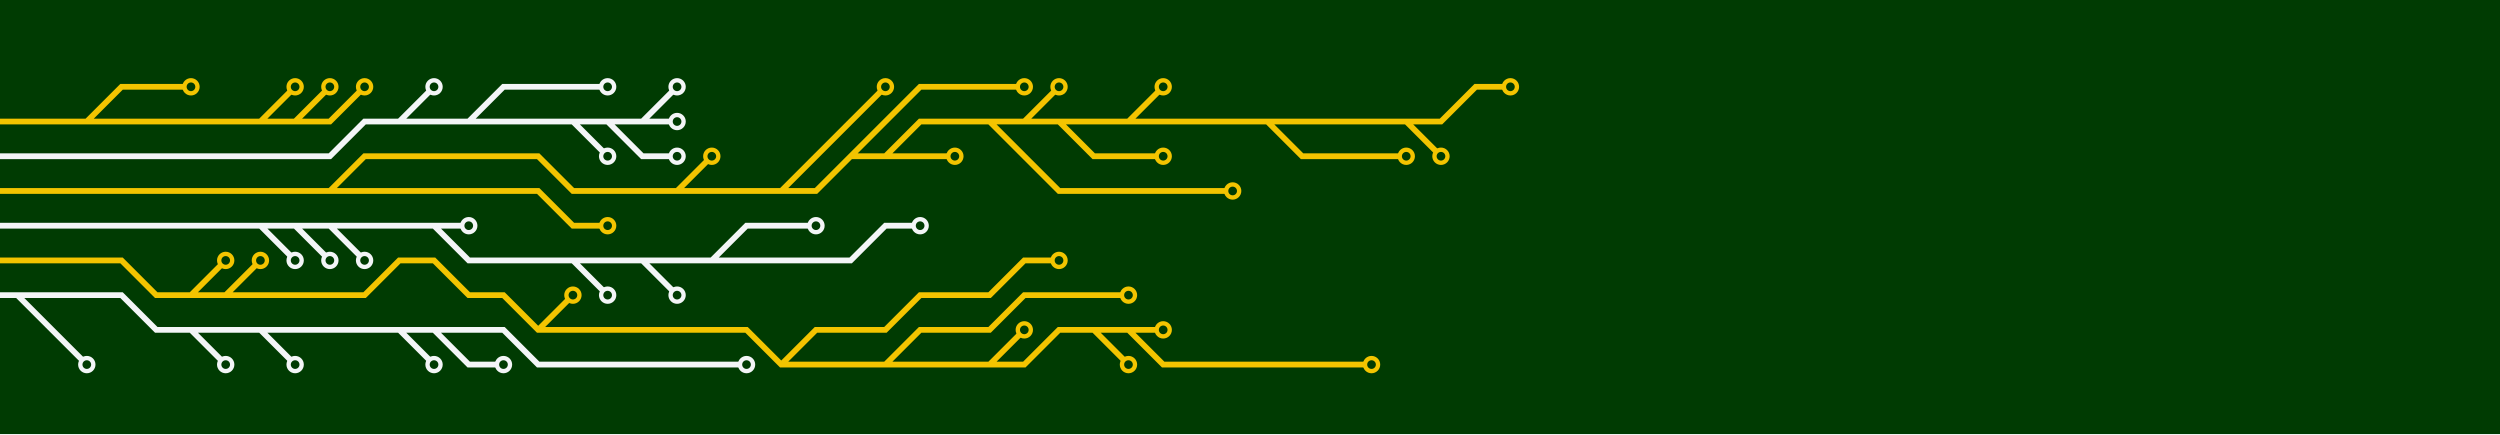
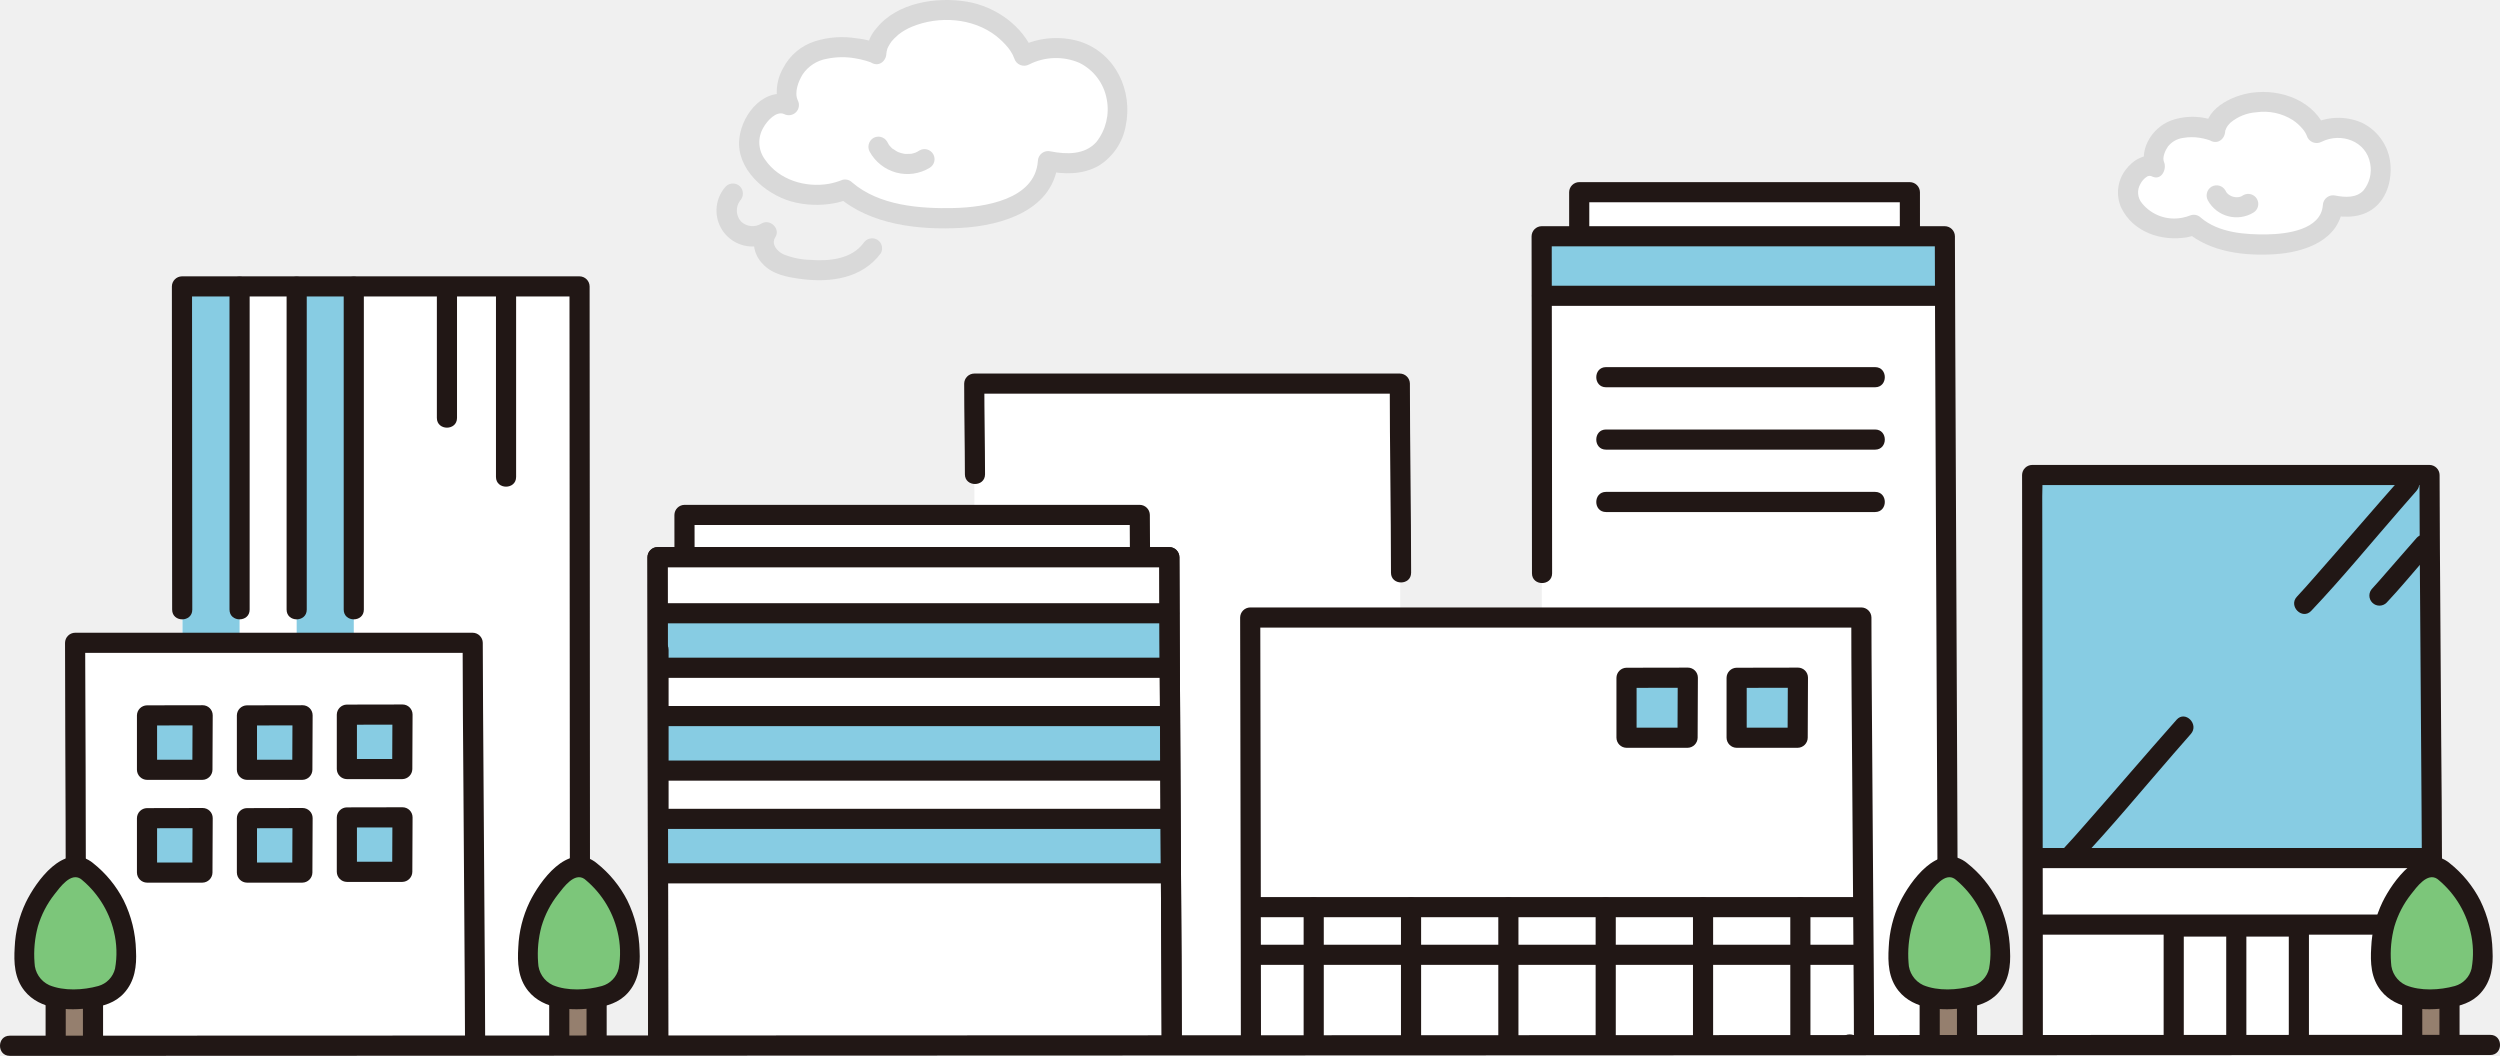
- <svg xmlns="http://www.w3.org/2000/svg" version="1.1" width="1440" height="250" preserveAspectRatio="none" viewBox="0 0 1440 250">
-   <g mask="url(&quot;#SvgjsMask2068&quot;)" fill="none">
-     <rect width="1440" height="250" x="0" y="0" fill="rgba(0, 59, 2, 1)" />
-     <g mask="url(&quot;#SvgjsMask2069&quot;)">
-       <path d="M330 150L350 170M190 130L210 150M170 130L190 150M150 130L170 150M250 130L270 130M370 150L390 170M410 150L430 130L450 130L470 130M-10 130L10 130L30 130L50 130L70 130L90 130L110 130L130 130L150 130L170 130L190 130L210 130L230 130L250 130L270 150L290 150L310 150L330 150L350 150L370 150L390 150L410 150L430 150L450 150L470 150L490 150L510 130L530 130" stroke="rgba(243, 245, 247, 1)" stroke-width="3.33" />
-       <path d="M525 130 a5 5 0 1 0 10 0 a5 5 0 1 0 -10 0zM345 170 a5 5 0 1 0 10 0 a5 5 0 1 0 -10 0zM205 150 a5 5 0 1 0 10 0 a5 5 0 1 0 -10 0zM185 150 a5 5 0 1 0 10 0 a5 5 0 1 0 -10 0zM165 150 a5 5 0 1 0 10 0 a5 5 0 1 0 -10 0zM265 130 a5 5 0 1 0 10 0 a5 5 0 1 0 -10 0zM385 170 a5 5 0 1 0 10 0 a5 5 0 1 0 -10 0zM465 130 a5 5 0 1 0 10 0 a5 5 0 1 0 -10 0z" fill="rgba(243, 245, 247, 1)" />
-       <path d="M190 110L210 110L230 110L250 110L270 110L290 110L310 110L330 130L350 130M810 70L830 90M590 70L610 50M610 70L630 90L650 90L670 90M650 70L670 50M490 90L510 70L530 50L550 50L570 50L590 50M510 90L530 90L550 90M390 110L410 90M450 110L470 90L490 70L510 50M570 70L590 90L610 110L630 110L650 110L670 110L690 110L710 110M730 70L750 90L770 90L790 90L810 90M-10 110L10 110L30 110L50 110L70 110L90 110L110 110L130 110L150 110L170 110L190 110L210 90L230 90L250 90L270 90L290 90L310 90L330 110L350 110L370 110L390 110L410 110L430 110L450 110L470 110L490 90L510 90L530 70L550 70L570 70L590 70L610 70L630 70L650 70L670 70L690 70L710 70L730 70L750 70L770 70L790 70L810 70L830 70L850 50L870 50" stroke="rgba(243, 196, 0, 1)" stroke-width="3.33" />
-       <path d="M865 50 a5 5 0 1 0 10 0 a5 5 0 1 0 -10 0zM345 130 a5 5 0 1 0 10 0 a5 5 0 1 0 -10 0zM825 90 a5 5 0 1 0 10 0 a5 5 0 1 0 -10 0zM605 50 a5 5 0 1 0 10 0 a5 5 0 1 0 -10 0zM665 90 a5 5 0 1 0 10 0 a5 5 0 1 0 -10 0zM665 50 a5 5 0 1 0 10 0 a5 5 0 1 0 -10 0zM585 50 a5 5 0 1 0 10 0 a5 5 0 1 0 -10 0zM545 90 a5 5 0 1 0 10 0 a5 5 0 1 0 -10 0zM405 90 a5 5 0 1 0 10 0 a5 5 0 1 0 -10 0zM505 50 a5 5 0 1 0 10 0 a5 5 0 1 0 -10 0zM705 110 a5 5 0 1 0 10 0 a5 5 0 1 0 -10 0zM805 90 a5 5 0 1 0 10 0 a5 5 0 1 0 -10 0z" fill="rgba(243, 196, 0, 1)" />
-       <path d="M310 190L330 170M570 210L590 190M510 210L530 190L550 190L570 190L590 170L610 170L630 170L650 170M450 210L470 190L490 190L510 190L530 170L550 170L570 170L590 150L610 150M130 170L150 150M110 170L130 150M650 190L670 210L690 210L710 210L730 210L750 210L770 210L790 210M630 190L650 210M-10 150L10 150L30 150L50 150L70 150L90 170L110 170L130 170L150 170L170 170L190 170L210 170L230 150L250 150L270 170L290 170L310 190L330 190L350 190L370 190L390 190L410 190L430 190L450 210L470 210L490 210L510 210L530 210L550 210L570 210L590 210L610 190L630 190L650 190L670 190" stroke="rgba(243, 196, 0, 1)" stroke-width="3.33" />
-       <path d="M665 190 a5 5 0 1 0 10 0 a5 5 0 1 0 -10 0zM325 170 a5 5 0 1 0 10 0 a5 5 0 1 0 -10 0zM585 190 a5 5 0 1 0 10 0 a5 5 0 1 0 -10 0zM645 170 a5 5 0 1 0 10 0 a5 5 0 1 0 -10 0zM605 150 a5 5 0 1 0 10 0 a5 5 0 1 0 -10 0zM145 150 a5 5 0 1 0 10 0 a5 5 0 1 0 -10 0zM125 150 a5 5 0 1 0 10 0 a5 5 0 1 0 -10 0zM785 210 a5 5 0 1 0 10 0 a5 5 0 1 0 -10 0zM645 210 a5 5 0 1 0 10 0 a5 5 0 1 0 -10 0z" fill="rgba(243, 196, 0, 1)" />
-       <path d="M270 70L290 50L310 50L330 50L350 50M350 70L370 90L390 90M370 70L390 50M230 70L250 50M330 70L350 90M-10 90L10 90L30 90L50 90L70 90L90 90L110 90L130 90L150 90L170 90L190 90L210 70L230 70L250 70L270 70L290 70L310 70L330 70L350 70L370 70L390 70" stroke="rgba(243, 245, 247, 1)" stroke-width="3.33" />
-       <path d="M385 70 a5 5 0 1 0 10 0 a5 5 0 1 0 -10 0zM345 50 a5 5 0 1 0 10 0 a5 5 0 1 0 -10 0zM385 90 a5 5 0 1 0 10 0 a5 5 0 1 0 -10 0zM385 50 a5 5 0 1 0 10 0 a5 5 0 1 0 -10 0zM245 50 a5 5 0 1 0 10 0 a5 5 0 1 0 -10 0zM345 90 a5 5 0 1 0 10 0 a5 5 0 1 0 -10 0z" fill="rgba(243, 245, 247, 1)" />
-       <path d="M150 190L170 210M110 190L130 210M250 190L270 210L290 210M230 190L250 210M10 170L30 190L50 210M-10 170L10 170L30 170L50 170L70 170L90 190L110 190L130 190L150 190L170 190L190 190L210 190L230 190L250 190L270 190L290 190L310 210L330 210L350 210L370 210L390 210L410 210L430 210" stroke="rgba(243, 245, 247, 1)" stroke-width="3.33" />
-       <path d="M425 210 a5 5 0 1 0 10 0 a5 5 0 1 0 -10 0zM165 210 a5 5 0 1 0 10 0 a5 5 0 1 0 -10 0zM125 210 a5 5 0 1 0 10 0 a5 5 0 1 0 -10 0zM285 210 a5 5 0 1 0 10 0 a5 5 0 1 0 -10 0zM245 210 a5 5 0 1 0 10 0 a5 5 0 1 0 -10 0zM45 210 a5 5 0 1 0 10 0 a5 5 0 1 0 -10 0z" fill="rgba(243, 245, 247, 1)" />
-       <path d="M50 70L70 50L90 50L110 50M170 70L190 50M150 70L170 50M-10 70L10 70L30 70L50 70L70 70L90 70L110 70L130 70L150 70L170 70L190 70L210 50" stroke="rgba(243, 196, 0, 1)" stroke-width="3.33" />
-       <path d="M205 50 a5 5 0 1 0 10 0 a5 5 0 1 0 -10 0zM105 50 a5 5 0 1 0 10 0 a5 5 0 1 0 -10 0zM185 50 a5 5 0 1 0 10 0 a5 5 0 1 0 -10 0zM165 50 a5 5 0 1 0 10 0 a5 5 0 1 0 -10 0z" fill="rgba(243, 196, 0, 1)" />
-     </g>
-   </g>
+ <svg xmlns="http://www.w3.org/2000/svg" width="496.427" height="209.663" viewBox="0 0 496.427 209.663">
  <defs>
-     <mask id="SvgjsMask2068">
-       <rect width="1440" height="250" fill="#ffffff" />
-     </mask>
-     <mask id="SvgjsMask2069">
-       <rect width="1440" height="250" fill="white" />
-       <path d="M527.5 130 a2.5 2.5 0 1 0 5 0 a2.5 2.5 0 1 0 -5 0zM347.5 170 a2.5 2.5 0 1 0 5 0 a2.5 2.5 0 1 0 -5 0zM207.5 150 a2.5 2.5 0 1 0 5 0 a2.5 2.5 0 1 0 -5 0zM187.5 150 a2.5 2.5 0 1 0 5 0 a2.5 2.5 0 1 0 -5 0zM167.5 150 a2.5 2.5 0 1 0 5 0 a2.5 2.5 0 1 0 -5 0zM267.5 130 a2.5 2.5 0 1 0 5 0 a2.5 2.5 0 1 0 -5 0zM387.5 170 a2.5 2.5 0 1 0 5 0 a2.5 2.5 0 1 0 -5 0zM467.5 130 a2.5 2.5 0 1 0 5 0 a2.5 2.5 0 1 0 -5 0z" fill="black" />
-       <path d="M867.5 50 a2.5 2.5 0 1 0 5 0 a2.5 2.5 0 1 0 -5 0zM347.5 130 a2.5 2.5 0 1 0 5 0 a2.5 2.5 0 1 0 -5 0zM827.5 90 a2.5 2.5 0 1 0 5 0 a2.5 2.5 0 1 0 -5 0zM607.5 50 a2.5 2.5 0 1 0 5 0 a2.5 2.5 0 1 0 -5 0zM667.5 90 a2.5 2.5 0 1 0 5 0 a2.5 2.5 0 1 0 -5 0zM667.5 50 a2.5 2.5 0 1 0 5 0 a2.5 2.5 0 1 0 -5 0zM587.5 50 a2.5 2.5 0 1 0 5 0 a2.5 2.5 0 1 0 -5 0zM547.5 90 a2.5 2.5 0 1 0 5 0 a2.5 2.5 0 1 0 -5 0zM407.5 90 a2.5 2.5 0 1 0 5 0 a2.5 2.5 0 1 0 -5 0zM507.5 50 a2.5 2.5 0 1 0 5 0 a2.5 2.5 0 1 0 -5 0zM707.5 110 a2.5 2.5 0 1 0 5 0 a2.5 2.5 0 1 0 -5 0zM807.5 90 a2.5 2.5 0 1 0 5 0 a2.5 2.5 0 1 0 -5 0z" fill="black" />
-       <path d="M667.5 190 a2.5 2.5 0 1 0 5 0 a2.5 2.5 0 1 0 -5 0zM327.5 170 a2.5 2.5 0 1 0 5 0 a2.5 2.5 0 1 0 -5 0zM587.5 190 a2.5 2.5 0 1 0 5 0 a2.5 2.5 0 1 0 -5 0zM647.5 170 a2.5 2.5 0 1 0 5 0 a2.5 2.5 0 1 0 -5 0zM607.5 150 a2.5 2.5 0 1 0 5 0 a2.5 2.5 0 1 0 -5 0zM147.5 150 a2.5 2.5 0 1 0 5 0 a2.5 2.5 0 1 0 -5 0zM127.5 150 a2.5 2.5 0 1 0 5 0 a2.5 2.5 0 1 0 -5 0zM787.5 210 a2.5 2.5 0 1 0 5 0 a2.5 2.5 0 1 0 -5 0zM647.5 210 a2.5 2.5 0 1 0 5 0 a2.5 2.5 0 1 0 -5 0z" fill="black" />
-       <path d="M387.5 70 a2.5 2.5 0 1 0 5 0 a2.5 2.5 0 1 0 -5 0zM347.5 50 a2.5 2.5 0 1 0 5 0 a2.5 2.5 0 1 0 -5 0zM387.5 90 a2.5 2.5 0 1 0 5 0 a2.5 2.5 0 1 0 -5 0zM387.5 50 a2.5 2.5 0 1 0 5 0 a2.5 2.5 0 1 0 -5 0zM247.5 50 a2.5 2.5 0 1 0 5 0 a2.5 2.5 0 1 0 -5 0zM347.5 90 a2.5 2.5 0 1 0 5 0 a2.5 2.5 0 1 0 -5 0z" fill="black" />
-       <path d="M427.5 210 a2.5 2.5 0 1 0 5 0 a2.5 2.5 0 1 0 -5 0zM167.5 210 a2.5 2.5 0 1 0 5 0 a2.5 2.5 0 1 0 -5 0zM127.5 210 a2.5 2.5 0 1 0 5 0 a2.5 2.5 0 1 0 -5 0zM287.5 210 a2.5 2.5 0 1 0 5 0 a2.5 2.5 0 1 0 -5 0zM247.5 210 a2.5 2.5 0 1 0 5 0 a2.5 2.5 0 1 0 -5 0zM47.5 210 a2.5 2.5 0 1 0 5 0 a2.5 2.5 0 1 0 -5 0z" fill="black" />
-       <path d="M207.5 50 a2.5 2.5 0 1 0 5 0 a2.5 2.5 0 1 0 -5 0zM107.5 50 a2.5 2.5 0 1 0 5 0 a2.5 2.5 0 1 0 -5 0zM187.5 50 a2.5 2.5 0 1 0 5 0 a2.5 2.5 0 1 0 -5 0zM167.5 50 a2.5 2.5 0 1 0 5 0 a2.5 2.5 0 1 0 -5 0z" fill="black" />
-     </mask>
+     <style>.a{fill:#fff;}.b{fill:#87cce3;}.c{fill:#211715;}.d{fill:#7cc67a;}.e{fill:#957f6e;}.f{fill:#d9d9d9;}</style>
  </defs>
+   <path class="a" d="M232.672,207.4c0-10.488-.477-85.214-.477-96.765H130.567c0,1.583.129,77.71.129,96.935" />
+   <path class="a" d="M226.371,110.637c0-2.691-.045-6.728-.045-8.389H135.917c0,1.457.009,7.235.009,8.389" />
+   <path class="a" d="M278.207,207.555c0-11.532-.242-118.678-.242-131.379H193.458c0,3.945.142,129.819.142,131.122" />
+   <path class="a" d="M370.138,207.384c0-11.557-.525-72.035-.525-84.764H248.255c0,1.746.142,63.767.142,84.952" />
+   <path class="a" d="M379.252,46.635c0-2.691-.006-6.807-.006-8.468-21.278,0-60.848-.006-65.66-.006v8.493" />
+   <path class="a" d="M386.711,207.594c0-6.539-.52-148.057-.52-160.678H306.127c0,.919.039,117.957.077,160.762" />
+   <path class="a" d="M94.341,207.4c0-10.488-.477-68.206-.477-79.757H14.914c0,1.583.129,71.97.129,79.949" />
+   <path class="a" d="M115.154,207.568c0-4.889-.069-146.258-.074-150.7H36.13c0,.7.025,123,.053,150.673" />
+   <path class="a" d="M482.909,206.564c0-12.22-.477-98.784-.477-112.243H403.525c0,1.846.129,90.043.129,112.441" />
+   <path class="b" d="M403.651,170.39c0-1.621,0-74.151,0-76.069h78.913c0,1.918,0,74.448,0,76.069" />
+   <path class="b" d="M335.148,134.569c-1.114,0-10.307.023-12.17.023v11.9H335.1C335.1,144.507,335.148,135.132,335.148,134.569Z" />
+   <path class="b" d="M357.014,134.569c-1.115,0-10.308.023-12.17.023v11.9h12.118C356.962,144.507,357.014,135.132,357.014,134.569Z" />
+   <path class="b" d="M40.236,142.038c-1.012,0-9.354.02-11.044.02v10.8h11C40.189,151.056,40.236,142.548,40.236,142.038Z" />
+   <path class="b" d="M60.078,142.038c-1.011,0-9.354.02-11.044.02v10.8h11C60.032,151.056,60.078,142.548,60.078,142.038Z" />
+   <path class="b" d="M79.921,141.89c-1.012,0-9.354.02-11.044.02v10.8h11C79.874,150.908,79.921,142.4,79.921,141.89Z" />
+   <path class="b" d="M40.236,162.447c-1.012,0-9.354.021-11.044.021v10.8h11C40.189,171.466,40.236,162.958,40.236,162.447Z" />
+   <path class="b" d="M60.078,162.447c-1.011,0-9.354.021-11.044.021v10.8h11C60.032,171.466,60.078,162.958,60.078,162.447Z" />
+   <path class="b" d="M79.921,162.3c-1.012,0-9.354.021-11.044.021v10.8h11C79.874,171.318,79.921,162.81,79.921,162.3Z" />
+   <path class="b" d="M386.315,46.916c-6.5,0-69.339.023-80.188.023v11.8h80.2C386.325,56.77,386.315,47.474,386.315,46.916Z" />
+   <path class="b" d="M36.234,127.192c0-.764,0-69.418,0-70.322H47.572c0,.9,0,69.558,0,70.322" />
+   <path class="b" d="M58.911,127.192V56.87H70.25v70.322" />
+   <path class="b" d="M232.2,121.781c-5.945,0-91.528.021-101.459.021v10.8H232.211" />
+   <path class="b" d="M232.2,142.191c-5.945,0-91.528.02-101.459.02v10.8H232.211" />
+   <path class="b" d="M232.2,162.6c-5.945,0-91.528.02-101.459.02v10.8H232.211" />
+   <path class="c" d="M228.371,110.637c0-2.8-.043-5.593-.045-8.389a2.03,2.03,0,0,0-2-2H135.917a2.03,2.03,0,0,0-2,2c0,2.8.009,5.593.009,8.389,0,2.573,4,2.578,4,0,0-2.8-.008-5.593-.009-8.389l-2,2h90.409l-2-2c0,2.8.043,5.592.045,8.389,0,2.573,4,2.578,4,0Z" />
+   <path class="c" d="M234.672,207.4c0-11.332-.1-22.664-.161-33.995q-.13-23.7-.257-47.392c-.025-5.126-.058-10.252-.059-15.378a2.028,2.028,0,0,0-2-2H130.567a2.029,2.029,0,0,0-2,2q0,14.135.044,28.27.039,24.624.07,49.248.01,9.709.015,19.417c0,2.574,4,2.578,4,0q0-20.441-.043-40.881-.033-22.842-.07-45.684-.007-5.186-.016-10.37l-2,2H232.2l-2-2c0,11.584.1,23.169.161,34.753q.129,23.589.257,47.18c.025,4.944.058,9.888.059,14.832,0,2.574,4,2.578,4,0Z" />
+   <path class="c" d="M381.252,46.635q0-4.235-.006-8.468a2.029,2.029,0,0,0-2-2q-29.04,0-58.081-.005h-7.579a2.029,2.029,0,0,0-2,2v8.493c0,2.574,4,2.578,4,0V38.161l-2,2q24.823,0,49.647,0h16.013l-2-2q0,4.233.006,8.468c0,2.573,4,2.578,4,0Z" />
+   <path class="c" d="M128.764,129.047V162.83c0,2.574,4,2.579,4,0V129.047c0-2.574-4-2.578-4,0Z" />
+   <path class="c" d="M45.573,56.87v64.182c0,2.574,4,2.578,4,0V56.87c0-2.574-4-2.579-4,0Z" />
+   <path class="c" d="M56.911,56.87v64.182c0,2.574,4,2.578,4,0V56.87c0-2.574-4-2.579-4,0Z" />
+   <path class="c" d="M68.25,56.87v64.182c0,2.574,4,2.578,4,0V56.87c0-2.574-4-2.579-4,0Z" />
+   <path class="c" d="M86.749,57.816V82.99c0,2.574,4,2.578,4,0V57.816c0-2.574-4-2.578-4,0Z" />
+   <path class="c" d="M98.485,57.816V94.705c0,2.574,4,2.578,4,0V57.816c0-2.574-4-2.578-4,0Z" />
+   <path class="c" d="M117.154,171.89q0-6.445-.007-12.891-.008-13.464-.017-26.927-.009-15.968-.02-31.935-.009-13.958-.019-27.916,0-7.423-.01-14.848v-.5a2.028,2.028,0,0,0-2-2H36.13a2.028,2.028,0,0,0-2,2q0,22.659.035,45.32.009,9.431.018,18.862c0,2.574,4,2.578,4,0q-.03-29.571-.05-59.142,0-2.52,0-5.04l-2,2h78.95l-2-2q.007,6.339.009,12.679l.018,26.818.021,31.929.018,28.013q0,7.523.008,15.046v.535c0,2.574,4,2.578,4,0Z" />
+   <path class="c" d="M367.3,209.4c2.574,0,2.578-4,0-4s-2.578,4,0,4Z" />
+   <path class="c" d="M372.138,207.384c0-10.078-.106-20.156-.178-30.234q-.144-20.1-.282-40.191c-.029-4.779-.064-9.559-.065-14.339a2.029,2.029,0,0,0-2-2H248.255a2.03,2.03,0,0,0-2,2c0,7.9.032,15.794.048,23.691q.043,21.222.076,42.443.014,9.41.018,18.818c0,2.574,4,2.578,4,0q0-18.791-.048-37.583-.034-19.276-.077-38.553c-.006-2.938-.017-5.877-.017-8.816l-2,2H369.613l-2-2c0,10.358.105,20.715.178,31.072q.143,19.978.282,39.958c.029,4.578.065,9.156.065,13.734,0,2.574,4,2.579,4,0Z" />
+   <path class="c" d="M280.207,113.725c0-12.517-.239-25.032-.242-37.549a2.029,2.029,0,0,0-2-2H193.458a2.028,2.028,0,0,0-2,2c0,6,.134,12,.142,18,0,2.574,4,2.578,4,0-.008-6-.14-12-.142-18l-2,2h84.507l-2-2c0,12.517.239,25.032.242,37.549,0,2.573,4,2.578,4,0Z" />
+   <path class="c" d="M94.341,209.4c2.574,0,2.578-4,0-4s-2.578,4,0,4Z" />
+   <path class="c" d="M96.341,207.4c0-9.444-.1-18.888-.161-28.331q-.131-19.088-.257-38.174c-.026-4.417-.058-8.835-.059-13.252a2.028,2.028,0,0,0-2-2H14.914a2.029,2.029,0,0,0-2,2c0,11.922.082,23.844.113,35.766q.011,4.258.016,8.516c0,2.574,4,2.578,4,0,0-13.02-.07-26.04-.113-39.06-.006-1.74-.015-3.482-.016-5.222l-2,2h78.95l-2-2c0,9.7.1,19.393.162,29.089q.129,18.981.257,37.961c.025,4.235.058,8.471.058,12.707,0,2.574,4,2.578,4,0Z" />
+   <path class="c" d="M40.236,140.038c-3.682,0-7.363.02-11.044.02a2.029,2.029,0,0,0-2,2v10.8a2.029,2.029,0,0,0,2,2h11a2.029,2.029,0,0,0,2-2c0-3.607.044-7.215.047-10.822a2,2,0,0,0-4,0c0,3.607-.046,7.215-.047,10.822l2-2h-11l2,2v-10.8l-2,2c3.681,0,7.362-.02,11.044-.02a2,2,0,0,0,0-4Z" />
+   <path class="c" d="M60.078,140.038c-3.681,0-7.362.02-11.044.02a2.029,2.029,0,0,0-2,2v10.8a2.03,2.03,0,0,0,2,2h11a2.03,2.03,0,0,0,2-2c0-3.607.044-7.215.046-10.822a2,2,0,0,0-4,0c0,3.607-.046,7.215-.046,10.822l2-2h-11l2,2v-10.8l-2,2c3.682,0,7.363-.02,11.044-.02a2,2,0,0,0,0-4Z" />
+   <path class="c" d="M79.921,139.89c-3.681,0-7.363.02-11.044.02a2.029,2.029,0,0,0-2,2v10.8a2.029,2.029,0,0,0,2,2h11a2.028,2.028,0,0,0,2-2c0-3.607.044-7.215.047-10.822a2,2,0,0,0-4,0c0,3.607-.046,7.215-.047,10.822l2-2h-11l2,2v-10.8l-2,2c3.681,0,7.363-.02,11.044-.02a2,2,0,0,0,0-4Z" />
+   <path class="c" d="M40.236,160.447c-3.682,0-7.363.02-11.044.021a2.029,2.029,0,0,0-2,2v10.8a2.029,2.029,0,0,0,2,2h11a2.03,2.03,0,0,0,2-2c0-3.608.044-7.215.047-10.823a2,2,0,0,0-4,0c0,3.608-.046,7.215-.047,10.823l2-2h-11l2,2v-10.8l-2,2c3.681,0,7.362-.02,11.044-.021a2,2,0,0,0,0-4Z" />
+   <path class="c" d="M60.078,160.447c-3.681,0-7.362.02-11.044.021a2.029,2.029,0,0,0-2,2v10.8a2.03,2.03,0,0,0,2,2h11a2.03,2.03,0,0,0,2-2c0-3.608.044-7.215.046-10.823a2,2,0,0,0-4,0c0,3.608-.046,7.215-.046,10.823l2-2h-11l2,2v-10.8l-2,2c3.682,0,7.363-.02,11.044-.021a2,2,0,0,0,0-4Z" />
+   <path class="c" d="M79.921,160.3c-3.681,0-7.363.02-11.044.021a2.029,2.029,0,0,0-2,2v10.8a2.028,2.028,0,0,0,2,2h11a2.028,2.028,0,0,0,2-2c0-3.607.044-7.214.047-10.822a2,2,0,0,0-4,0c0,3.608-.046,7.215-.047,10.822l2-2h-11l2,2v-10.8l-2,2c3.681,0,7.363-.02,11.044-.021a2,2,0,1,0,0-4Z" />
+   <path class="c" d="M233.239,209.4c2.574,0,2.578-4,0-4s-2.578,4,0,4Z" />
+   <path class="c" d="M130.744,134.6H232.211c2.574,0,2.579-4,0-4H130.744c-2.573,0-2.578,4,0,4Z" />
+   <path class="c" d="M130.744,123.781H232.211c2.574,0,2.579-4,0-4H130.744c-2.573,0-2.578,4,0,4Z" />
+   <path class="c" d="M130.744,155.013H232.211c2.574,0,2.579-4,0-4H130.744c-2.573,0-2.578,4,0,4Z" />
+   <path class="c" d="M130.744,144.191H232.211c2.574,0,2.579-4,0-4H130.744c-2.573,0-2.578,4,0,4Z" />
+   <path class="c" d="M130.744,175.422H232.211c2.574,0,2.579-4,0-4H130.744c-2.573,0-2.578,4,0,4Z" />
+   <path class="c" d="M130.744,164.6H232.211c2.574,0,2.579-4,0-4H130.744c-2.573,0-2.578,4,0,4Z" />
+   <path class="c" d="M278.191,180.131v27.347c0,2.574,4,2.578,4,0V180.131c0-2.573-4-2.578-4,0Z" />
+   <path class="c" d="M258.864,180.131v27.347c0,2.574,4,2.578,4,0V180.131c0-2.573-4-2.578-4,0Z" />
+   <path class="c" d="M297.519,180.131v27.347c0,2.574,4,2.578,4,0V180.131c0-2.573-4-2.578-4,0Z" />
+   <path class="c" d="M316.847,180.131v27.347c0,2.574,4,2.578,4,0V180.131c0-2.573-4-2.578-4,0Z" />
+   <path class="c" d="M336.175,180.131v27.347c0,2.574,4,2.578,4,0V180.131c0-2.573-4-2.578-4,0Z" />
+   <path class="c" d="M355.5,180.131v27.347c0,2.574,4,2.578,4,0V180.131c0-2.573-4-2.578-4,0Z" />
+   <path class="c" d="M388.711,171.89c0-4.585-.032-9.169-.051-13.754q-.06-13.935-.125-27.869-.075-16.692-.15-33.384-.067-15.151-.13-30.3-.037-9.289-.064-18.578V46.916a2.03,2.03,0,0,0-2-2H306.127a2.03,2.03,0,0,0-2,2q0,5.519.015,11.037.021,15.265.037,30.531.014,12.68.025,25.36c0,2.574,4,2.578,4,0q-.018-20.452-.042-40.906-.013-11.106-.03-22.213,0-1.9,0-3.809l-2,2h80.064l-2-2c0,5.541.03,11.081.051,16.622q.058,14.672.125,29.344.073,16.736.15,33.469.066,14.5.13,28.993.036,7.947.064,15.892v.654c0,2.574,4,2.578,4,0Z" />
+   <path class="a" d="M372.337,74.9h-53.43" />
+   <path class="c" d="M372.337,72.9h-53.43c-2.573,0-2.578,4,0,4h53.43c2.574,0,2.578-4,0-4Z" />
+   <path class="a" d="M386.042,58.74H306.127" />
+   <path class="c" d="M386.042,56.74H306.127c-2.574,0-2.578,4,0,4h79.915c2.573,0,2.578-4,0-4Z" />
+   <path class="a" d="M372.337,87.287h-53.43" />
+   <path class="c" d="M372.337,85.287h-53.43c-2.573,0-2.578,4,0,4h53.43c2.574,0,2.578-4,0-4Z" />
+   <path class="a" d="M372.337,99.675h-53.43" />
+   <path class="c" d="M372.337,97.675h-53.43c-2.573,0-2.578,4,0,4h53.43c2.574,0,2.578-4,0-4Z" />
+   <path class="a" d="M370,189.592H248.369" />
+   <path class="c" d="M370,187.592H248.369c-2.574,0-2.578,4,0,4H370c2.574,0,2.578-4,0-4Z" />
+   <path class="a" d="M370,180.131H248.369" />
+   <path class="c" d="M370,178.131H248.369c-2.574,0-2.578,4,0,4H370c2.574,0,2.578-4,0-4Z" />
+   <path class="c" d="M429.636,183.981v22.682c0,2.574,4,2.578,4,0V183.981c0-2.573-4-2.578-4,0Z" />
+   <path class="c" d="M442.062,184.808v21.311c0,2.574,4,2.579,4,0V184.808c0-2.573-4-2.578-4,0Z" />
+   <path class="c" d="M454.488,183.981v22.682c0,2.574,4,2.578,4,0V183.981c0-2.573-4-2.578-4,0Z" />
+   <path class="c" d="M484.909,171.89c0-8.456-.1-16.913-.161-25.368q-.135-19-.257-38c-.028-4.733-.058-9.466-.059-14.2a2.029,2.029,0,0,0-2-2H403.525a2.03,2.03,0,0,0-2,2q0,4.914.013,9.828.015,11.392.031,22.786.018,14.475.037,28.949.017,14.093.032,28.186.011,10.464.016,20.927v1.765c0,2.574,4,2.578,4,0q0-9.759-.013-19.517-.014-13.887-.031-27.774-.018-14.616-.037-29.232-.015-11.9-.032-23.8-.006-3.94-.011-7.881c0-1.3.1-2.651,0-3.947-.008-.095,0-.194,0-.29l-2,2h78.907l-2-2c0,10.036.092,20.073.161,30.108q.124,18.339.257,36.676c.024,3.595.058,7.19.059,10.785,0,2.574,4,2.578,4,0Z" />
+   <path class="a" d="M482.909,183.6H405.216" />
+   <path class="c" d="M482.909,181.6H405.216c-2.574,0-2.578,4,0,4h77.693c2.573,0,2.578-4,0-4Z" />
+   <path class="a" d="M482.909,170.39H405.216" />
+   <path class="c" d="M482.909,168.39H405.216c-2.574,0-2.578,4,0,4h77.693c2.573,0,2.578-4,0-4Z" />
+   <path class="a" d="M456.488,183.981H431.636" />
+   <path class="c" d="M456.488,181.981H431.636c-2.574,0-2.578,4,0,4h24.852c2.574,0,2.578-4,0-4Z" />
+   <path class="c" d="M335.148,132.569c-4.056,0-8.113.022-12.17.023a2.029,2.029,0,0,0-2,2v11.9a2.03,2.03,0,0,0,2,2H335.1a2.029,2.029,0,0,0,2-2c0-3.975.049-7.95.051-11.926a2,2,0,1,0-4,0c0,3.976-.05,7.951-.051,11.926l2-2H322.978l2,2v-11.9l-2,2c4.057,0,8.114-.022,12.17-.023a2,2,0,0,0,0-4Z" />
+   <path class="c" d="M357.014,132.569c-4.057,0-8.114.022-12.17.023a2.029,2.029,0,0,0-2,2v11.9a2.029,2.029,0,0,0,2,2h12.118a2.028,2.028,0,0,0,2-2c0-3.975.049-7.95.052-11.926a2,2,0,1,0-4,0c0,3.976-.051,7.951-.052,11.926l2-2H344.844l2,2v-11.9l-2,2c4.056,0,8.113-.022,12.17-.023a2,2,0,0,0,0-4Z" />
+   <path class="c" d="M234.672,207.4c0-11.332-.1-22.664-.161-33.995q-.13-23.7-.257-47.392c-.025-5.126-.058-10.252-.059-15.378a2.028,2.028,0,0,0-2-2H130.567a2.029,2.029,0,0,0-2,2q0,14.135.044,28.27.039,24.624.07,49.248.01,9.709.015,19.417c0,2.574,4,2.578,4,0q0-20.441-.043-40.881-.033-22.842-.07-45.684-.007-5.186-.016-10.37l-2,2H232.2l-2-2c0,11.584.1,23.169.161,34.753q.129,23.589.257,47.18c.025,4.944.058,9.888.059,14.832,0,2.574,4,2.578,4,0Z" />
+   <path class="c" d="M477.028,94.624c-5.9,6.644-11.653,13.416-17.532,20.077-1.119,1.267-2.228,2.547-3.39,3.775-1.769,1.869,1.054,4.7,2.828,2.828,6.156-6.5,11.868-13.467,17.748-20.219,1.056-1.213,2.107-2.43,3.175-3.633,1.7-1.919-1.115-4.758-2.829-2.828Z" />
+   <path class="c" d="M479.925,106.757c-2.5,2.81-4.929,5.675-7.417,8.492-.473.536-.942,1.078-1.434,1.6a2,2,0,0,0,2.829,2.829c2.6-2.752,5.02-5.7,7.507-8.553.447-.513.892-1.028,1.343-1.537a2,2,0,1,0-2.828-2.828Z" />
+   <path class="c" d="M432.208,142.92c-6.237,7.026-12.322,14.186-18.539,21.23-1.215,1.378-2.42,2.769-3.683,4.1-1.769,1.869,1.055,4.7,2.829,2.828,6.51-6.878,12.552-14.243,18.77-21.384,1.148-1.318,2.291-2.642,3.452-3.949,1.7-1.919-1.115-4.758-2.829-2.829Z" />
+   <path class="d" d="M389.191,172.8a3.474,3.474,0,0,0-4.25,0,21.042,21.042,0,0,0-6.594,8.82,17,17,0,0,0-.97,3.246,27.167,27.167,0,0,0-.332,3.211,13.25,13.25,0,0,0,.454,5.628,6.837,6.837,0,0,0,3.239,3.574,18.069,18.069,0,0,0,6.329,1.148,19.866,19.866,0,0,0,6.329-1.148,6.839,6.839,0,0,0,3.24-3.574,13.266,13.266,0,0,0,.453-5.628,27.166,27.166,0,0,0-.331-3.211,17,17,0,0,0-.971-3.246A21.041,21.041,0,0,0,389.191,172.8Z" />
+   <path class="e" d="M383.361,207.151v-8.378h7.412v8.378" />
+   <path class="c" d="M390.2,171.077c-5.421-3.711-10.865,3.853-12.933,8.084a22.93,22.93,0,0,0-2.222,8.921c-.194,3.095-.06,6.171,1.968,8.687,3.046,3.78,8.736,4,13.181,3.369,2.483-.35,4.812-1.01,6.561-2.935,2.155-2.371,2.542-5.375,2.374-8.463a23.855,23.855,0,0,0-2.44-9.936,22.507,22.507,0,0,0-6.084-7.414,2.065,2.065,0,0,0-2.829,0,2.013,2.013,0,0,0,0,2.828,19.05,19.05,0,0,1,6.97,10.769,17.717,17.717,0,0,1,.223,7.361,4.735,4.735,0,0,1-3.319,3.446c-3,.825-6.825,1.042-9.753-.174a5.034,5.034,0,0,1-2.915-4.459,21.3,21.3,0,0,1,.668-7.2,19.041,19.041,0,0,1,3.311-6.4c1.121-1.425,3.23-4.387,5.22-3.025C390.311,175.988,392.314,172.524,390.2,171.077Z" />
+   <path class="c" d="M388.593,198.773v8.378a2,2,0,0,0,4,0v-8.378a2,2,0,1,0-4,0Z" />
+   <path class="c" d="M381.181,198.773v8.378a2,2,0,0,0,4,0v-8.378a2,2,0,1,0-4,0Z" />
+   <path class="d" d="M117.065,172.8a3.474,3.474,0,0,0-4.25,0,21.042,21.042,0,0,0-6.594,8.82,17,17,0,0,0-.97,3.246,27.167,27.167,0,0,0-.332,3.211,13.25,13.25,0,0,0,.454,5.628,6.837,6.837,0,0,0,3.239,3.574,18.069,18.069,0,0,0,6.329,1.148,19.866,19.866,0,0,0,6.329-1.148,6.839,6.839,0,0,0,3.24-3.574,13.266,13.266,0,0,0,.453-5.628,27.166,27.166,0,0,0-.331-3.211,17,17,0,0,0-.971-3.246A21.041,21.041,0,0,0,117.065,172.8Z" />
+   <path class="e" d="M111.235,207.151v-8.378h7.412v8.378" />
+   <path class="c" d="M118.074,171.077c-5.421-3.711-10.865,3.853-12.933,8.084a22.93,22.93,0,0,0-2.222,8.921c-.194,3.095-.06,6.171,1.968,8.687,3.046,3.78,8.736,4,13.181,3.369,2.483-.35,4.812-1.01,6.561-2.935,2.155-2.371,2.542-5.375,2.374-8.463a23.855,23.855,0,0,0-2.44-9.936,22.507,22.507,0,0,0-6.084-7.414,2.065,2.065,0,0,0-2.829,0,2.013,2.013,0,0,0,0,2.828,19.05,19.05,0,0,1,6.97,10.769,17.717,17.717,0,0,1,.223,7.361,4.735,4.735,0,0,1-3.319,3.446c-3,.825-6.825,1.042-9.753-.174a5.034,5.034,0,0,1-2.915-4.459,21.3,21.3,0,0,1,.668-7.2,19.041,19.041,0,0,1,3.311-6.4c1.121-1.425,3.23-4.387,5.22-3.025C118.185,175.988,120.188,172.524,118.074,171.077Z" />
+   <path class="c" d="M116.467,198.773v8.378a2,2,0,0,0,4,0v-8.378a2,2,0,0,0-4,0Z" />
+   <path class="c" d="M109.055,198.773v8.378a2,2,0,0,0,4,0v-8.378a2,2,0,1,0-4,0Z" />
+   <path class="d" d="M485,172.8a3.474,3.474,0,0,0-4.25,0,21.042,21.042,0,0,0-6.594,8.82,17,17,0,0,0-.97,3.246,27.167,27.167,0,0,0-.332,3.211,13.25,13.25,0,0,0,.454,5.628,6.837,6.837,0,0,0,3.239,3.574,18.069,18.069,0,0,0,6.329,1.148,19.866,19.866,0,0,0,6.329-1.148,6.839,6.839,0,0,0,3.24-3.574,13.266,13.266,0,0,0,.453-5.628,27.166,27.166,0,0,0-.331-3.211,17,17,0,0,0-.971-3.246A21.041,21.041,0,0,0,485,172.8Z" />
+   <path class="e" d="M479.172,207.151v-8.378h7.412v8.378" />
+   <path class="c" d="M486.011,171.077c-5.421-3.711-10.865,3.853-12.933,8.084a22.93,22.93,0,0,0-2.222,8.921c-.194,3.095-.06,6.171,1.968,8.687,3.046,3.78,8.736,4,13.181,3.369,2.483-.35,4.812-1.01,6.561-2.935,2.155-2.371,2.542-5.375,2.374-8.463a23.855,23.855,0,0,0-2.44-9.936,22.507,22.507,0,0,0-6.084-7.414,2.065,2.065,0,0,0-2.829,0,2.013,2.013,0,0,0,0,2.828,19.05,19.05,0,0,1,6.97,10.769,17.717,17.717,0,0,1,.223,7.361,4.735,4.735,0,0,1-3.319,3.446c-3,.825-6.825,1.042-9.753-.174a5.034,5.034,0,0,1-2.915-4.459,21.3,21.3,0,0,1,.668-7.2,19.041,19.041,0,0,1,3.311-6.4c1.121-1.425,3.23-4.387,5.22-3.025C486.122,175.988,488.125,172.524,486.011,171.077Z" />
+   <path class="c" d="M484.4,198.773v8.378a2,2,0,1,0,4,0v-8.378a2,2,0,0,0-4,0Z" />
+   <path class="c" d="M476.992,198.773v8.378a2,2,0,0,0,4,0v-8.378a2,2,0,1,0-4,0Z" />
+   <path class="d" d="M17.065,172.8a3.474,3.474,0,0,0-4.25,0,21.042,21.042,0,0,0-6.594,8.82,17,17,0,0,0-.97,3.246,27.167,27.167,0,0,0-.332,3.211,13.25,13.25,0,0,0,.454,5.628,6.837,6.837,0,0,0,3.239,3.574,18.069,18.069,0,0,0,6.329,1.148,19.866,19.866,0,0,0,6.329-1.148,6.839,6.839,0,0,0,3.24-3.574,13.266,13.266,0,0,0,.453-5.628,27.166,27.166,0,0,0-.331-3.211,17,17,0,0,0-.971-3.246A21.041,21.041,0,0,0,17.065,172.8Z" />
+   <path class="e" d="M11.235,207.151v-8.378h7.412v8.378" />
+   <path class="c" d="M18.074,171.077c-5.421-3.711-10.865,3.853-12.933,8.084a22.93,22.93,0,0,0-2.222,8.921c-.194,3.095-.06,6.171,1.968,8.687,3.046,3.78,8.736,4,13.181,3.369,2.483-.35,4.812-1.01,6.561-2.935,2.155-2.371,2.542-5.375,2.374-8.463a23.855,23.855,0,0,0-2.44-9.936,22.507,22.507,0,0,0-6.084-7.414,2.065,2.065,0,0,0-2.829,0,2.013,2.013,0,0,0,0,2.828,19.05,19.05,0,0,1,6.97,10.769,17.717,17.717,0,0,1,.223,7.361,4.735,4.735,0,0,1-3.319,3.446c-3,.825-6.825,1.042-9.753-.174a5.034,5.034,0,0,1-2.915-4.459,21.3,21.3,0,0,1,.668-7.2,19.041,19.041,0,0,1,3.311-6.4c1.121-1.425,3.23-4.387,5.22-3.025C18.185,175.988,20.188,172.524,18.074,171.077Z" />
+   <path class="c" d="M16.467,198.773v8.378a2,2,0,0,0,4,0v-8.378a2,2,0,0,0-4,0Z" />
+   <path class="c" d="M9.055,198.773v8.378a2,2,0,0,0,4,0v-8.378a2,2,0,0,0-4,0Z" />
+   <path class="a" d="M433.777,45.179a9.941,9.941,0,0,1-10.669-4.6c-2.027-3.517,1.736-8.88,4.873-7.416-.949-1.911.243-5.056,1.934-6.357,3.534-2.718,9.087-1.162,9.989-.621-.241-1.408,1.936-5.977,9.964-5.977,5.8,0,9.266,4.047,9.946,5.777l.17.433a9.536,9.536,0,0,1,8.464-.105,8.241,8.241,0,0,1,4.27,6.923c.095,3.187-1.253,6.272-3.928,7.292a8.685,8.685,0,0,1-5.549.233,7.027,7.027,0,0,1-3.326,5.436,17.468,17.468,0,0,1-6.836,2.157,38.7,38.7,0,0,1-8.429-.115,17.691,17.691,0,0,1-9.036-3.6A8.25,8.25,0,0,1,433.777,45.179Z" />
+   <path class="f" d="M433.245,43.251a8.2,8.2,0,0,1-7.9-2.883,3.329,3.329,0,0,1-.315-3.858,3.609,3.609,0,0,1,1.141-1.328,1.05,1.05,0,0,1,1.277-.089c1.825.75,2.855-1.564,2.259-2.938-.394-.909.275-2.333.786-3.063a4.622,4.622,0,0,1,3.04-1.71,9.793,9.793,0,0,1,3.281-.014,11.476,11.476,0,0,1,1.432.319q.312.09.618.2c.211.076-.37-.2.03.025,1.673.926,3.161-.6,2.938-2.259.108.8.081.307.058.184.041.22-.138.455,0,.105.064-.165.275-.7.07-.276a5.574,5.574,0,0,1,.5-.838c-.186.258.323-.351.435-.461a8.969,8.969,0,0,1,5.156-2.074,10.725,10.725,0,0,1,7.222,1.545,9.328,9.328,0,0,1,2,1.8,4.57,4.57,0,0,1,.473.672c.088.138.16.286.236.431-.2-.388-.009-.019.081.211a2.041,2.041,0,0,0,2.938,1.2c3.853-1.906,8.867-.167,9.648,4.331a6.519,6.519,0,0,1-1.333,5.338c-1.423,1.522-3.669,1.383-5.536,1.019a2.036,2.036,0,0,0-2.531,1.928c-.4,4.9-7.239,5.707-11,5.771-4.4.075-9.695-.3-13.214-3.306a2,2,0,0,0-1.946-.514,10.1,10.1,0,0,1-1.837.538c-2.52.513-1.453,4.369,1.064,3.857a10.207,10.207,0,0,0,1.837-.538l-1.946-.514c4.711,4.018,11.473,4.787,17.439,4.422,6.009-.368,13.038-2.77,13.6-9.716l-2.532,1.929c3.218.627,6.645.56,9.19-1.812,2.406-2.242,3.173-5.956,2.662-9.1a10.123,10.123,0,0,0-5.6-7.433,11.672,11.672,0,0,0-9.984.346l2.938,1.2c-2.293-5.837-8.8-8.275-14.694-7.5-4.057.537-9.914,3.345-9.244,8.325l2.938-2.258a12.77,12.77,0,0,0-9.731-.569c-4.058,1.5-6.737,6.113-4.928,10.283l2.259-2.938c-2.49-1.023-5.022.538-6.465,2.525a7.442,7.442,0,0,0-.868,7.426c2.356,4.938,8.033,6.793,13.129,5.922a2.017,2.017,0,0,0,1.4-2.46A2.046,2.046,0,0,0,433.245,43.251Z" />
+   <path class="f" d="M438.428,39.812a6.489,6.489,0,0,0,9.012,2.417,2,2,0,1,0-2.019-3.454,4.137,4.137,0,0,1-.62.339l.478-.2a4.357,4.357,0,0,1-1.051.288l.532-.072a4.822,4.822,0,0,1-1.253-.007l.532.071a5.052,5.052,0,0,1-1.213-.339l.478.2a4.864,4.864,0,0,1-1.013-.6l.405.313a4.4,4.4,0,0,1-.715-.716l.313.405a4.139,4.139,0,0,1-.412-.668,2.011,2.011,0,0,0-2.736-.717,2.05,2.05,0,0,0-.718,2.736Z" />
+   <path class="f" d="M144.127,37.016a7.135,7.135,0,0,0,9.111,10.818L150.5,45.1a6.055,6.055,0,0,0,.943,7.291c1.932,2.126,4.959,2.661,7.665,3.012,5.846.759,12.033-.093,15.783-5.086a2.013,2.013,0,0,0-.717-2.736,2.049,2.049,0,0,0-2.737.717c-2.384,3.175-6.828,3.591-10.468,3.306a15.128,15.128,0,0,1-5.452-1.129c-1.212-.6-2.445-2-1.563-3.356,1.1-1.7-1.065-3.748-2.736-2.737a3.327,3.327,0,0,1-4.042-.364,3.279,3.279,0,0,1-.221-4.172,2.06,2.06,0,0,0,0-2.828,2.015,2.015,0,0,0-2.829,0Z" />
+   <path class="a" d="M165.124,38.425c-4.562.83-11.673.019-15.55-6.706-2.955-5.127,2.531-12.946,7.1-10.811-1.383-2.786.353-7.372,2.818-9.267,5.153-3.963,13.248-1.7,14.563-.907-.351-2.052,2.822-8.713,14.526-8.713,8.461,0,13.508,5.9,14.5,8.422l.248.631a13.9,13.9,0,0,1,12.339-.153A12.013,12.013,0,0,1,221.9,21.013c.139,4.647-1.826,9.145-5.726,10.631-2.884,1.1-4.826,1-8.086.341a10.255,10.255,0,0,1-4.851,7.924,25.488,25.488,0,0,1-9.967,3.144,56.487,56.487,0,0,1-12.288-.168c-4.283-.427-9.954-2.391-13.18-5.241A12.17,12.17,0,0,1,165.124,38.425Z" />
+   <path class="f" d="M164.592,36.5c-4.583.8-9.881-.712-12.675-4.807a5.722,5.722,0,0,1-.344-6.34c.785-1.436,2.6-3.354,4.095-2.716a2.019,2.019,0,0,0,2.737-2.736c-.717-1.582.135-3.75.965-5.11a7.283,7.283,0,0,1,4.84-3.123,14.871,14.871,0,0,1,5.524-.1,17.8,17.8,0,0,1,2.269.51c.292.087.578.186.865.288.245.088-.247-.144.182.1,1.656.939,3.179-.6,2.938-2.258.124.852.083-.273.041.064s.118-.383.158-.544c.052-.209.131-.339,0-.039q.108-.242.232-.476a8.289,8.289,0,0,1,.577-.923c.207-.29-.1.1.144-.177.151-.174.305-.345.466-.51.228-.233.716-.677.815-.754A11.477,11.477,0,0,1,181.1,5.3c5.339-2.206,12.08-1.752,16.7,1.836a16.155,16.155,0,0,1,2.41,2.367,9.574,9.574,0,0,1,.752,1.128c.105.184.2.373.292.564-.263-.539.118.315.155.408a2.039,2.039,0,0,0,2.938,1.2,11.8,11.8,0,0,1,9.988-.324,10.051,10.051,0,0,1,5.436,7.248,10.492,10.492,0,0,1-2.05,8.456c-2.31,2.606-5.974,2.491-9.1,1.876a2.035,2.035,0,0,0-2.532,1.928c-.553,7.665-10.662,9.18-16.643,9.321-6.75.159-14.856-.456-20.228-5.077a1.992,1.992,0,0,0-1.946-.514,13.8,13.8,0,0,1-2.674.782c-2.523.5-1.455,4.353,1.063,3.857a13.8,13.8,0,0,0,2.674-.782l-1.946-.514c6.558,5.64,16.159,6.647,24.467,6.193,8.205-.449,18.533-3.571,19.233-13.266l-2.532,1.929c3.634.715,7.35.869,10.681-1.045a11.741,11.741,0,0,0,5.284-7.823c1.492-7.02-2.008-14.483-9.048-16.792a16.242,16.242,0,0,0-12.146,1.093l2.938,1.2C203.132,5.124,197.707,1.3,192.035.336,186-.686,178.132.5,174.071,5.571a7.452,7.452,0,0,0-1.94,5.7l2.938-2.258a14.077,14.077,0,0,0-4.974-1.4,17.809,17.809,0,0,0-8.247.573,10.826,10.826,0,0,0-6.342,5.332,9.652,9.652,0,0,0-.555,8.407l2.736-2.736C152.135,16.8,147.336,22.4,146.8,27.566c-.625,5.974,5.065,10.932,10.342,12.445a19.029,19.029,0,0,0,8.517.343,2.018,2.018,0,0,0,1.4-2.461A2.045,2.045,0,0,0,164.592,36.5Z" />
+   <path class="f" d="M172.7,30.137a8.541,8.541,0,0,0,11.885,3.2,2,2,0,1,0-2.019-3.454,5.709,5.709,0,0,1-.543.323,1.412,1.412,0,0,0-.256.125c.273-.23.311-.123.055-.031a5.643,5.643,0,0,1-.6.178c-.092.023-.184.043-.278.061-.205.039-.424-.02.082,0-.4-.014-.8.055-1.2.029-.1-.007-.191-.017-.286-.025-.419-.035.487.1.076.007-.207-.045-.413-.083-.618-.138s-.405-.12-.6-.193c-.071-.027-.4-.149-.081-.028s0-.007-.074-.042c-.376-.183-.7-.479-1.073-.655.132.062.332.278.095.062-.071-.063-.143-.125-.212-.19-.166-.157-.315-.326-.468-.5-.23-.255.195.294.068.091-.05-.08-.11-.155-.161-.235a6,6,0,0,1-.337-.6,2.012,2.012,0,0,0-2.736-.718,2.052,2.052,0,0,0-.718,2.737Z" />
+   <path class="a" d="M1.932,207.663c15.385,0,478.02-.17,492.563-.17" />
+   <path class="c" d="M1.932,209.663q8.276,0,16.55,0l36.913-.013,52.8-.018,62.948-.022,69-.025,69.334-.025,64.916-.023,55.506-.019L471,209.5l21.709-.007H494.5c2.574,0,2.578-4,0-4q-8.163,0-16.327,0l-36.739.012-52.67.018-62.87.023-68.972.024-69.352.025-64.982.023-55.621.019-41.266.014q-10.961,0-21.92.007H1.932c-2.574,0-2.578,4,0,4Z" />
</svg>
